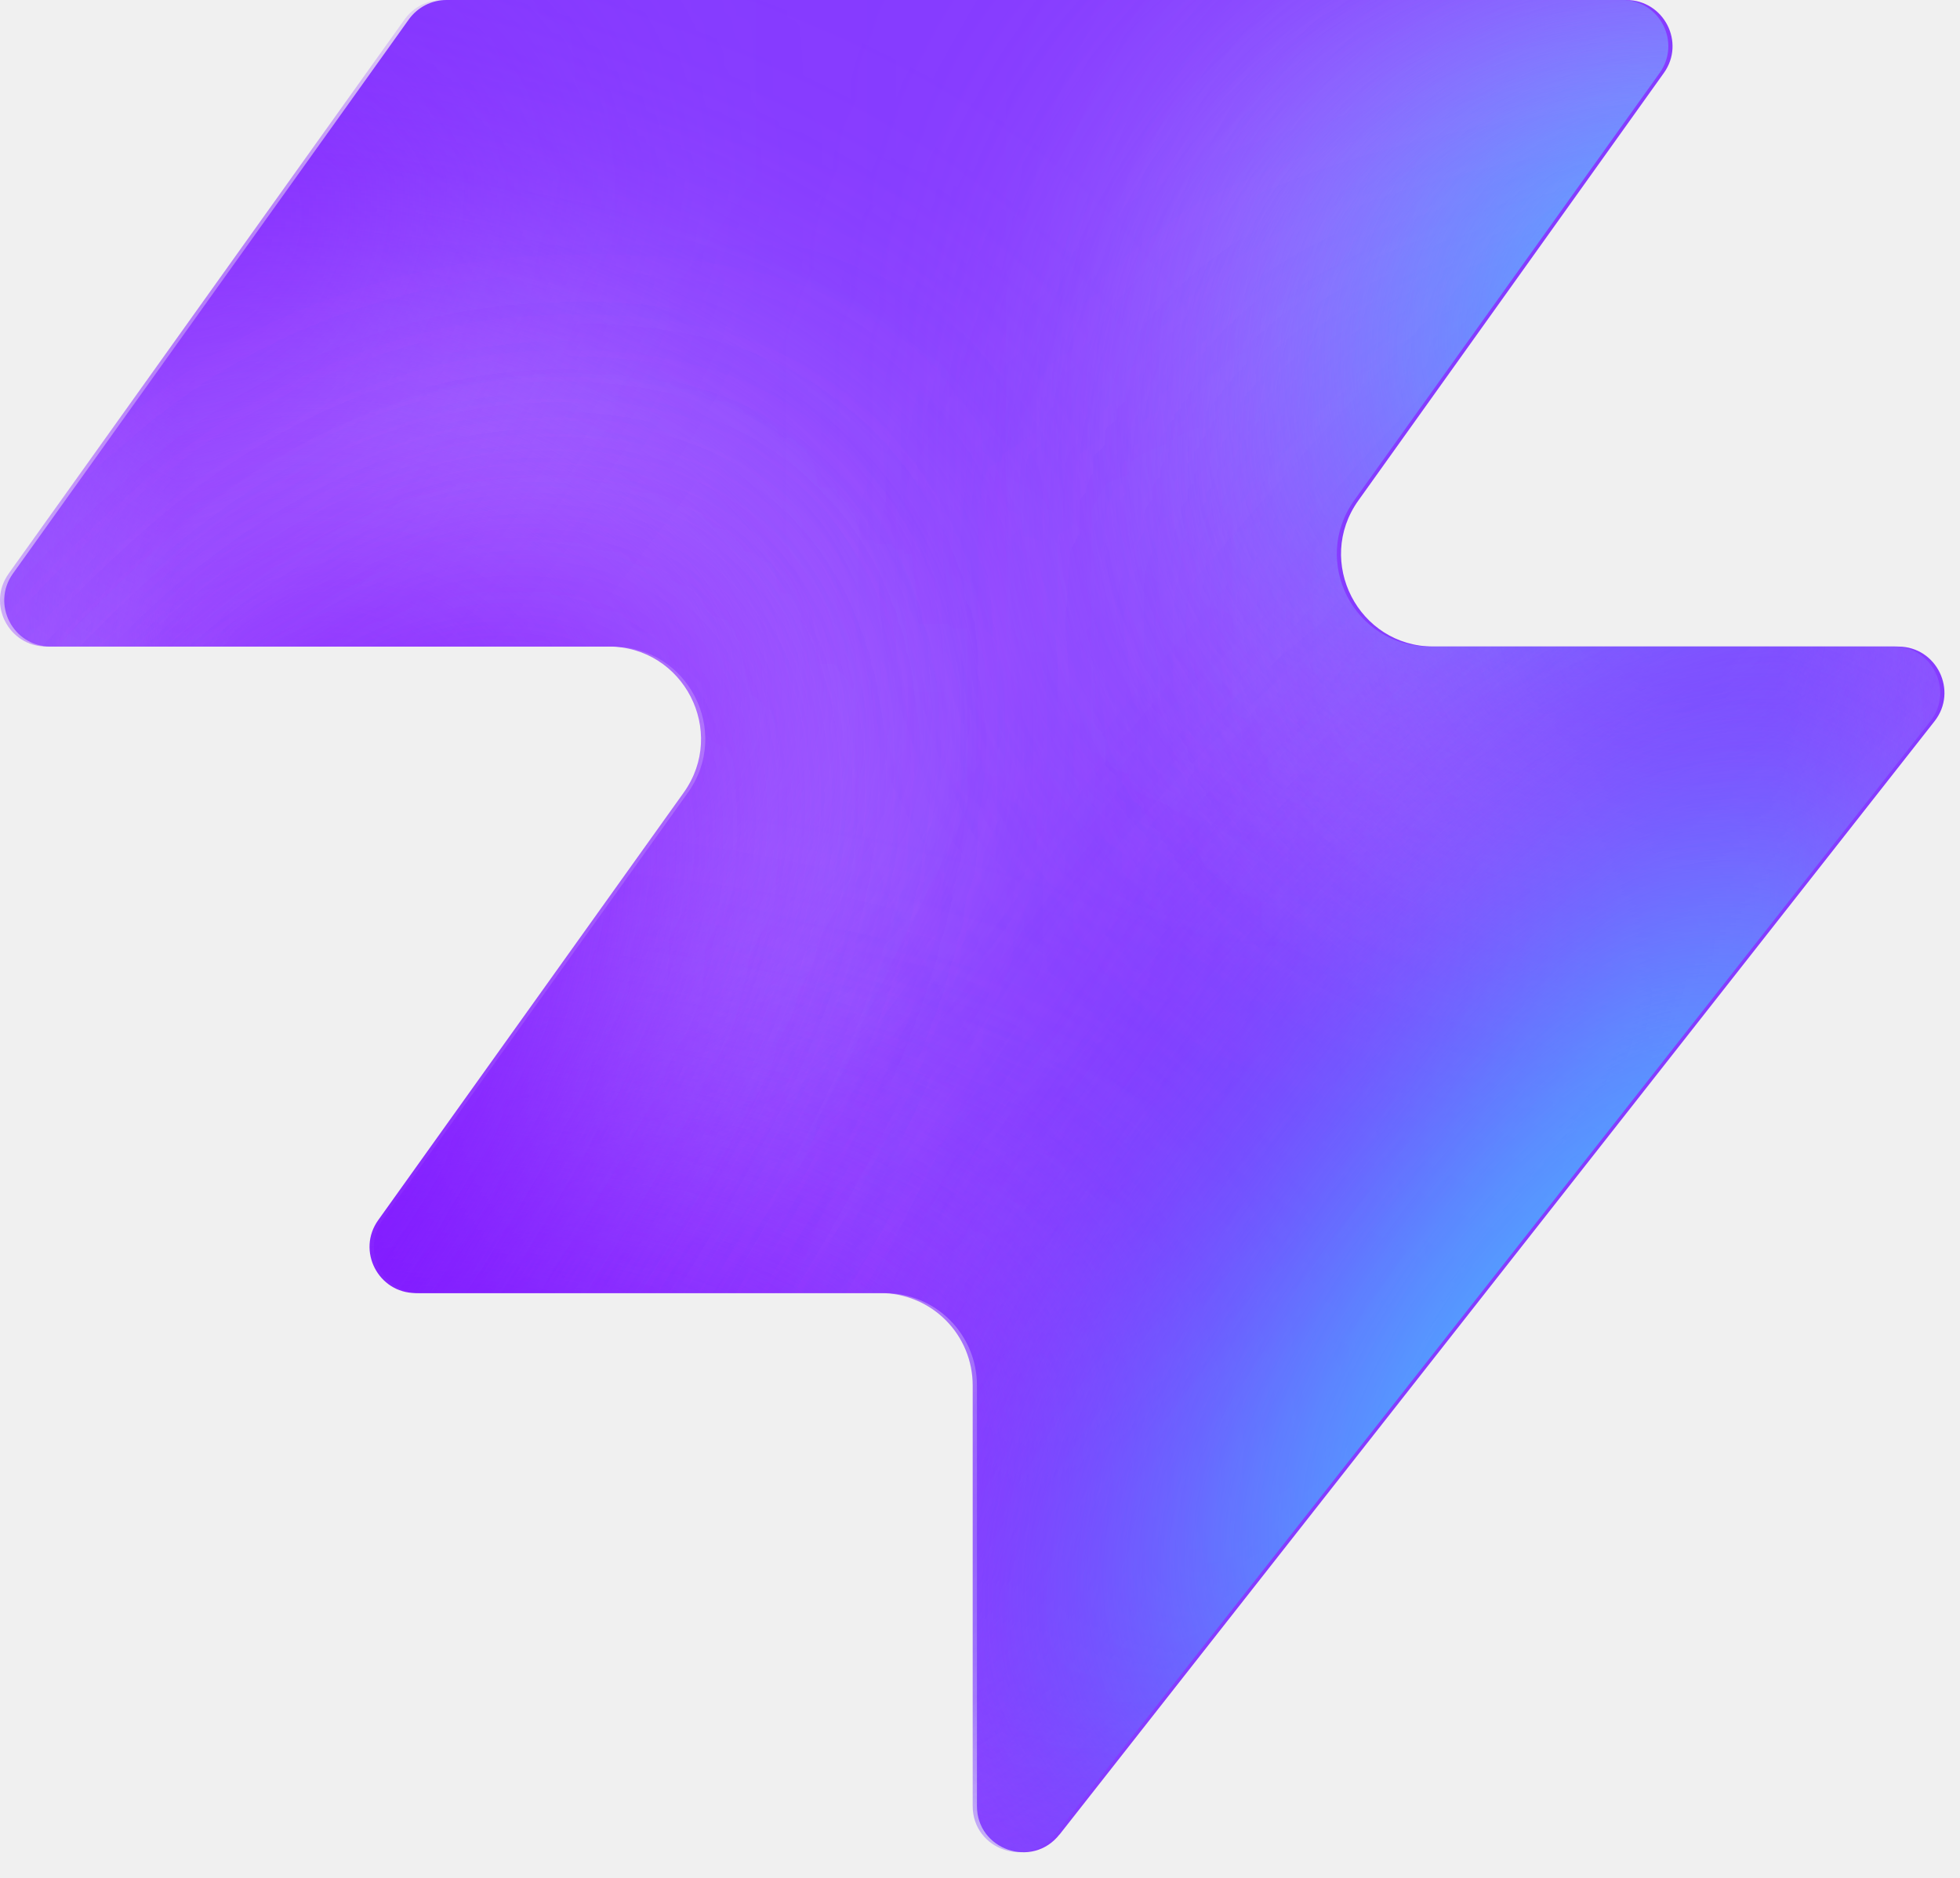
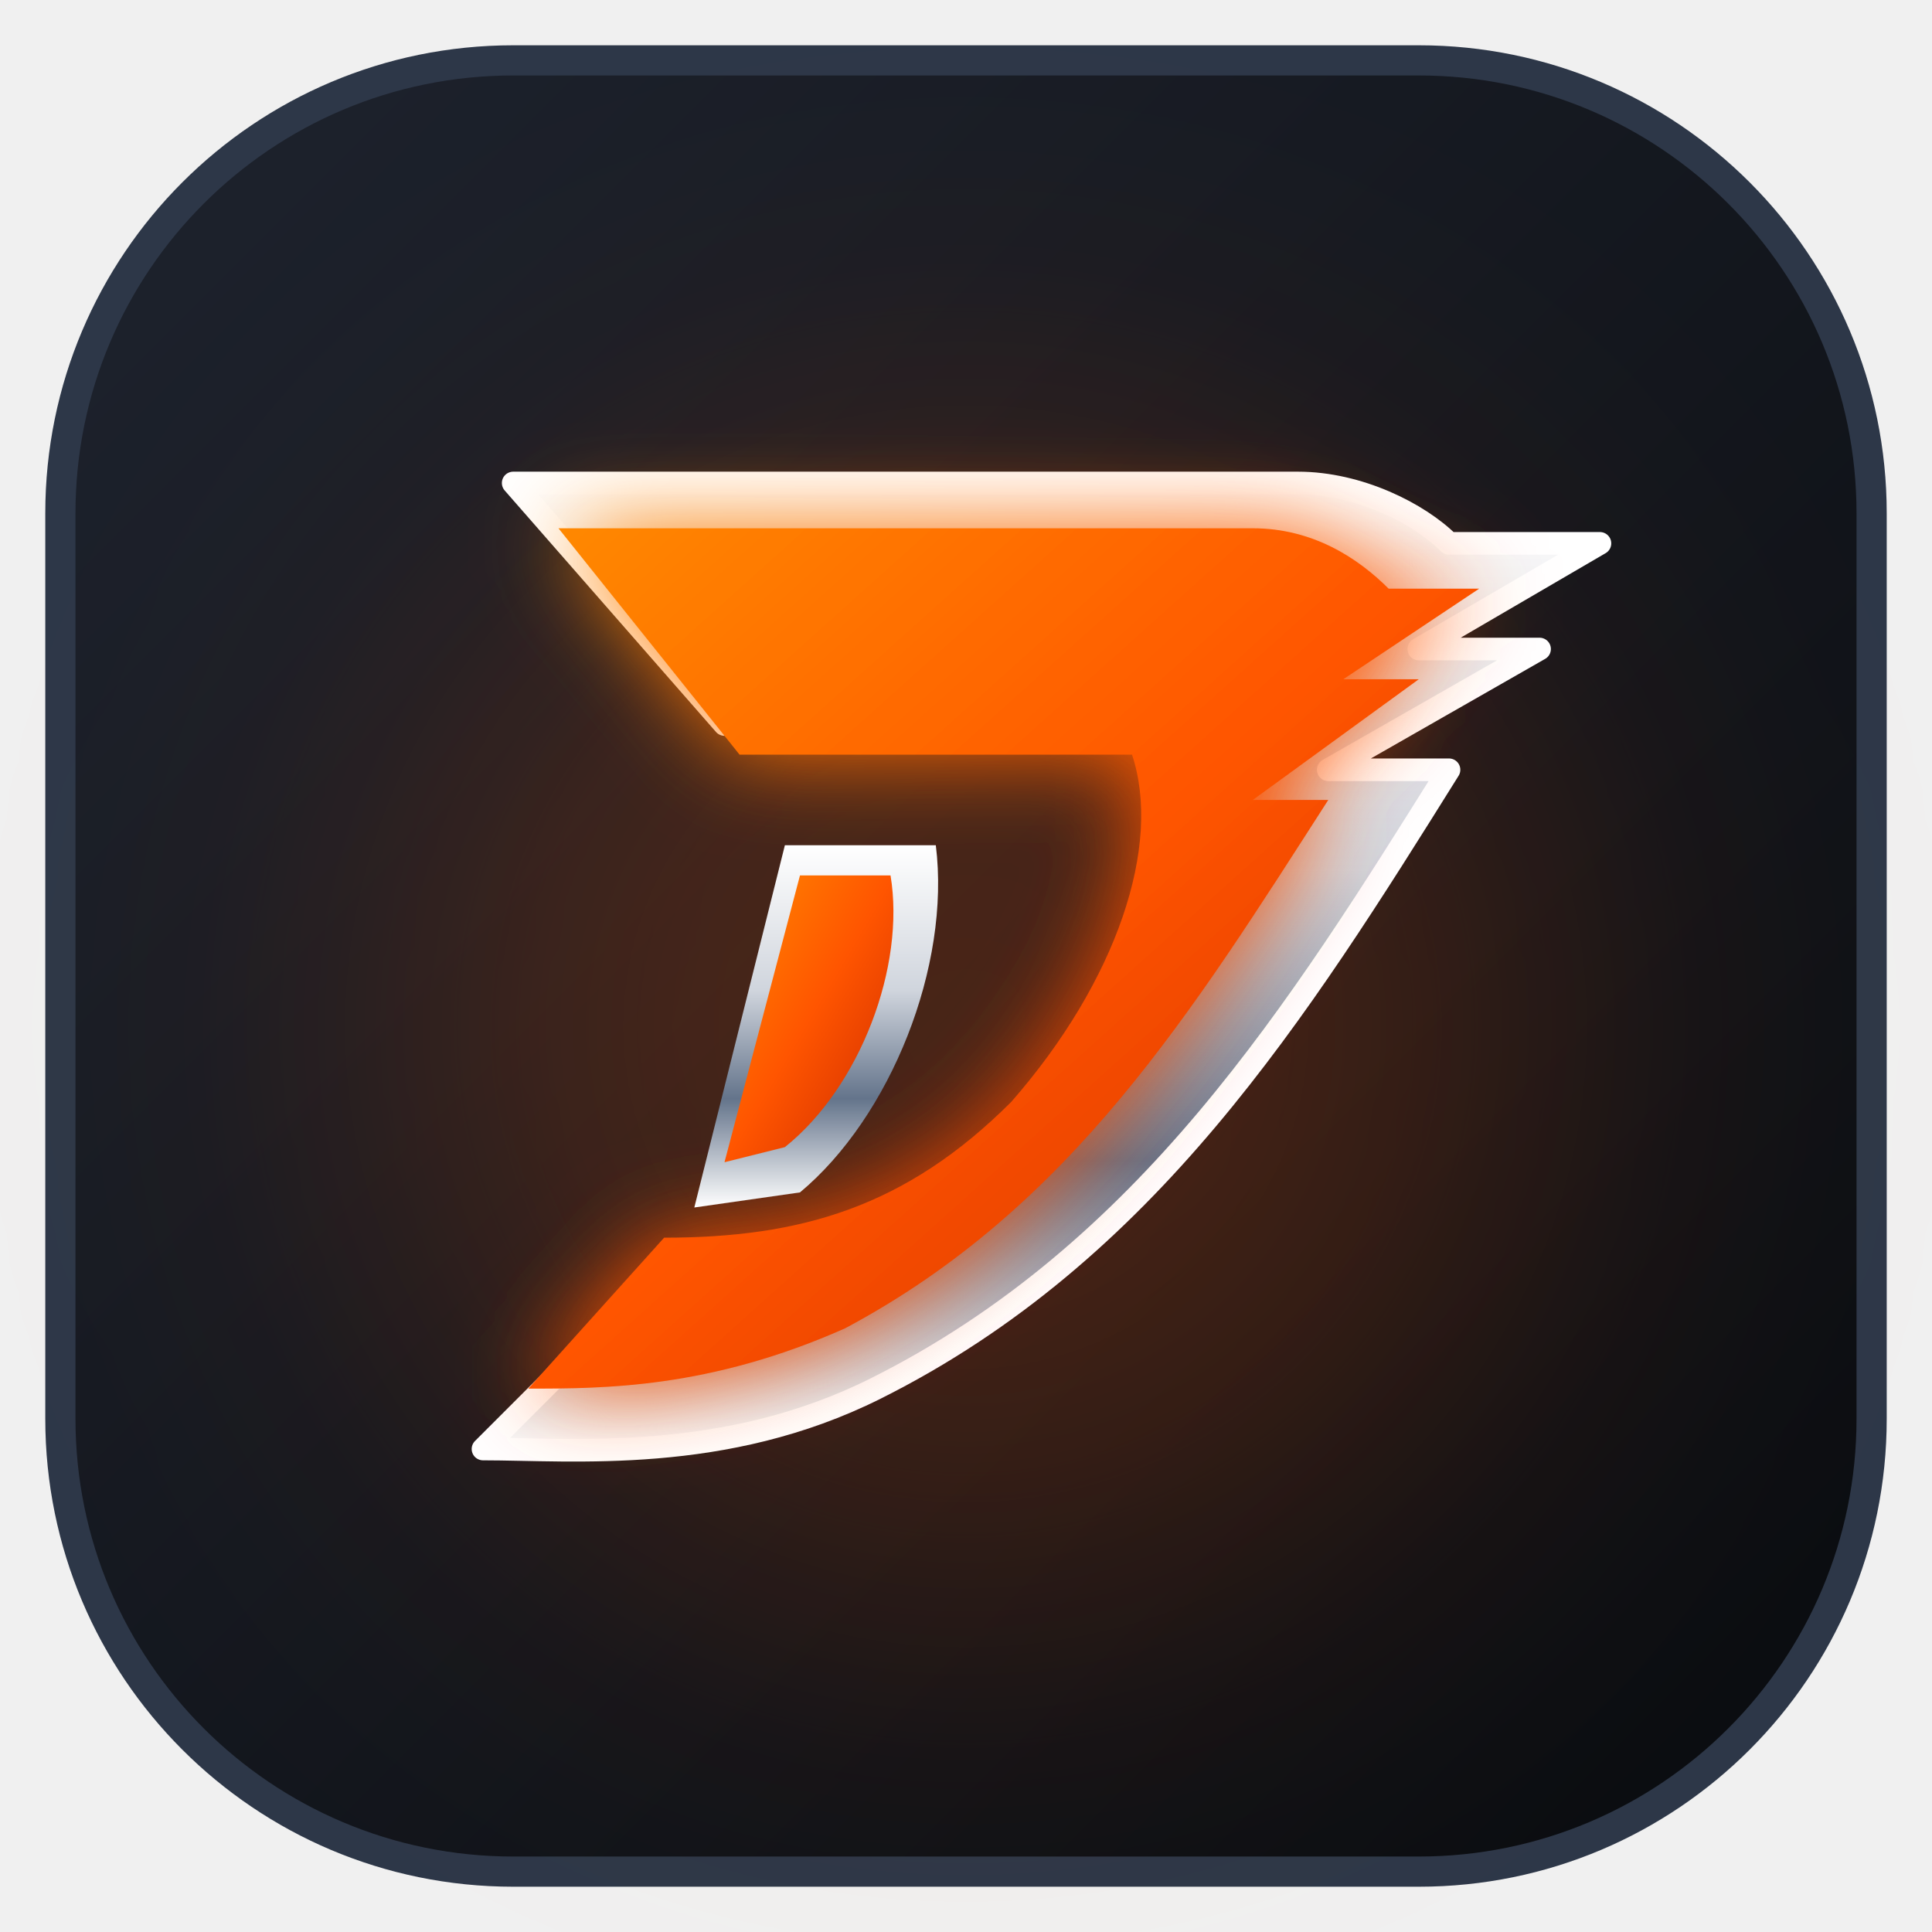
- <svg xmlns="http://www.w3.org/2000/svg" width="48" height="46" fill="none" viewBox="0 0 48 46">
-   <path fill="#863bff" d="M25.946 44.938c-.664.845-2.021.375-2.021-.698V33.937a2.26 2.26 0 0 0-2.262-2.262H10.287c-.92 0-1.456-1.04-.92-1.788l7.48-10.471c1.07-1.497 0-3.578-1.842-3.578H1.237c-.92 0-1.456-1.04-.92-1.788L10.013.474c.214-.297.556-.474.92-.474h28.894c.92 0 1.456 1.04.92 1.788l-7.48 10.471c-1.07 1.498 0 3.579 1.842 3.579h11.377c.943 0 1.473 1.088.89 1.83L25.947 44.94z" style="fill:#863bff;fill:color(display-p3 .525 .23 1);fill-opacity:1" />
-   <mask id="a" width="48" height="46" x="0" y="0" maskUnits="userSpaceOnUse" style="mask-type:alpha">
-     <path fill="#000" d="M25.842 44.938c-.664.844-2.021.375-2.021-.698V33.937a2.26 2.26 0 0 0-2.262-2.262H10.183c-.92 0-1.456-1.04-.92-1.788l7.48-10.471c1.07-1.498 0-3.579-1.842-3.579H1.133c-.92 0-1.456-1.04-.92-1.787L9.91.473c.214-.297.556-.474.92-.474h28.894c.92 0 1.456 1.04.92 1.788l-7.48 10.471c-1.07 1.498 0 3.578 1.842 3.578h11.377c.943 0 1.473 1.088.89 1.832L25.843 44.94z" style="fill:#000;fill-opacity:1" />
-   </mask>
-   <g mask="url(#a)">
-     <g filter="url(#b)">
-       <ellipse cx="5.508" cy="14.704" fill="#ede6ff" rx="5.508" ry="14.704" style="fill:#ede6ff;fill:color(display-p3 .927 .903 1);fill-opacity:1" transform="matrix(.00324 1 1 -.00324 -4.47 31.516)" />
-     </g>
-     <g filter="url(#c)">
-       <ellipse cx="10.399" cy="29.851" fill="#ede6ff" rx="10.399" ry="29.851" style="fill:#ede6ff;fill:color(display-p3 .927 .903 1);fill-opacity:1" transform="matrix(.00324 1 1 -.00324 -39.328 7.883)" />
-     </g>
-     <g filter="url(#d)">
-       <ellipse cx="5.508" cy="30.487" fill="#7e14ff" rx="5.508" ry="30.487" style="fill:#7e14ff;fill:color(display-p3 .492 .077 1);fill-opacity:1" transform="rotate(89.814 -25.913 -14.639)scale(1 -1)" />
-     </g>
-     <g filter="url(#e)">
-       <ellipse cx="5.508" cy="30.599" fill="#7e14ff" rx="5.508" ry="30.599" style="fill:#7e14ff;fill:color(display-p3 .492 .077 1);fill-opacity:1" transform="rotate(89.814 -32.644 -3.334)scale(1 -1)" />
-     </g>
-     <g filter="url(#f)">
-       <ellipse cx="5.508" cy="30.599" fill="#7e14ff" rx="5.508" ry="30.599" style="fill:#7e14ff;fill:color(display-p3 .492 .077 1);fill-opacity:1" transform="matrix(.00324 1 1 -.00324 -34.34 30.47)" />
-     </g>
-     <g filter="url(#g)">
-       <ellipse cx="14.072" cy="22.078" fill="#ede6ff" rx="14.072" ry="22.078" style="fill:#ede6ff;fill:color(display-p3 .927 .903 1);fill-opacity:1" transform="rotate(93.35 24.506 48.493)scale(-1 1)" />
-     </g>
-     <g filter="url(#h)">
-       <ellipse cx="3.47" cy="21.501" fill="#7e14ff" rx="3.47" ry="21.501" style="fill:#7e14ff;fill:color(display-p3 .492 .077 1);fill-opacity:1" transform="rotate(89.009 28.708 47.59)scale(-1 1)" />
-     </g>
-     <g filter="url(#i)">
-       <ellipse cx="3.47" cy="21.501" fill="#7e14ff" rx="3.47" ry="21.501" style="fill:#7e14ff;fill:color(display-p3 .492 .077 1);fill-opacity:1" transform="rotate(89.009 28.708 47.59)scale(-1 1)" />
-     </g>
-     <g filter="url(#j)">
-       <ellipse cx=".387" cy="8.972" fill="#7e14ff" rx="4.407" ry="29.108" style="fill:#7e14ff;fill:color(display-p3 .492 .077 1);fill-opacity:1" transform="rotate(39.51 .387 8.972)" />
-     </g>
-     <g filter="url(#k)">
-       <ellipse cx="47.523" cy="-6.092" fill="#7e14ff" rx="4.407" ry="29.108" style="fill:#7e14ff;fill:color(display-p3 .492 .077 1);fill-opacity:1" transform="rotate(37.892 47.523 -6.092)" />
-     </g>
-     <g filter="url(#l)">
-       <ellipse cx="41.412" cy="6.333" fill="#47bfff" rx="5.971" ry="9.665" style="fill:#47bfff;fill:color(display-p3 .28 .748 1);fill-opacity:1" transform="rotate(37.892 41.412 6.333)" />
-     </g>
-     <g filter="url(#m)">
-       <ellipse cx="-1.879" cy="38.332" fill="#7e14ff" rx="4.407" ry="29.108" style="fill:#7e14ff;fill:color(display-p3 .492 .077 1);fill-opacity:1" transform="rotate(37.892 -1.88 38.332)" />
-     </g>
-     <g filter="url(#n)">
-       <ellipse cx="-1.879" cy="38.332" fill="#7e14ff" rx="4.407" ry="29.108" style="fill:#7e14ff;fill:color(display-p3 .492 .077 1);fill-opacity:1" transform="rotate(37.892 -1.88 38.332)" />
-     </g>
-     <g filter="url(#o)">
-       <ellipse cx="35.651" cy="29.907" fill="#7e14ff" rx="4.407" ry="29.108" style="fill:#7e14ff;fill:color(display-p3 .492 .077 1);fill-opacity:1" transform="rotate(37.892 35.651 29.907)" />
-     </g>
-     <g filter="url(#p)">
-       <ellipse cx="38.418" cy="32.4" fill="#47bfff" rx="5.971" ry="15.297" style="fill:#47bfff;fill:color(display-p3 .28 .748 1);fill-opacity:1" transform="rotate(37.892 38.418 32.4)" />
-     </g>
-   </g>
+ <svg xmlns="http://www.w3.org/2000/svg" viewBox="0 0 128 128" width="128" height="128">
  <defs>
-     <filter id="b" width="60.045" height="41.654" x="-19.77" y="16.149" color-interpolation-filters="sRGB" filterUnits="userSpaceOnUse">
-       <feFlood flood-opacity="0" result="BackgroundImageFix" />
-       <feBlend in="SourceGraphic" in2="BackgroundImageFix" result="shape" />
-       <feGaussianBlur result="effect1_foregroundBlur_2002_17158" stdDeviation="7.659" />
-     </filter>
-     <filter id="c" width="90.34" height="51.437" x="-54.613" y="-7.533" color-interpolation-filters="sRGB" filterUnits="userSpaceOnUse">
-       <feFlood flood-opacity="0" result="BackgroundImageFix" />
-       <feBlend in="SourceGraphic" in2="BackgroundImageFix" result="shape" />
-       <feGaussianBlur result="effect1_foregroundBlur_2002_17158" stdDeviation="7.659" />
-     </filter>
-     <filter id="d" width="79.355" height="29.4" x="-49.64" y="2.03" color-interpolation-filters="sRGB" filterUnits="userSpaceOnUse">
-       <feFlood flood-opacity="0" result="BackgroundImageFix" />
-       <feBlend in="SourceGraphic" in2="BackgroundImageFix" result="shape" />
-       <feGaussianBlur result="effect1_foregroundBlur_2002_17158" stdDeviation="4.596" />
-     </filter>
-     <filter id="e" width="79.579" height="29.4" x="-45.045" y="20.029" color-interpolation-filters="sRGB" filterUnits="userSpaceOnUse">
-       <feFlood flood-opacity="0" result="BackgroundImageFix" />
-       <feBlend in="SourceGraphic" in2="BackgroundImageFix" result="shape" />
-       <feGaussianBlur result="effect1_foregroundBlur_2002_17158" stdDeviation="4.596" />
-     </filter>
-     <filter id="f" width="79.579" height="29.4" x="-43.513" y="21.178" color-interpolation-filters="sRGB" filterUnits="userSpaceOnUse">
-       <feFlood flood-opacity="0" result="BackgroundImageFix" />
-       <feBlend in="SourceGraphic" in2="BackgroundImageFix" result="shape" />
-       <feGaussianBlur result="effect1_foregroundBlur_2002_17158" stdDeviation="4.596" />
-     </filter>
-     <filter id="g" width="74.749" height="58.852" x="15.756" y="-17.901" color-interpolation-filters="sRGB" filterUnits="userSpaceOnUse">
-       <feFlood flood-opacity="0" result="BackgroundImageFix" />
-       <feBlend in="SourceGraphic" in2="BackgroundImageFix" result="shape" />
-       <feGaussianBlur result="effect1_foregroundBlur_2002_17158" stdDeviation="7.659" />
-     </filter>
-     <filter id="h" width="61.377" height="25.362" x="23.548" y="2.284" color-interpolation-filters="sRGB" filterUnits="userSpaceOnUse">
-       <feFlood flood-opacity="0" result="BackgroundImageFix" />
-       <feBlend in="SourceGraphic" in2="BackgroundImageFix" result="shape" />
-       <feGaussianBlur result="effect1_foregroundBlur_2002_17158" stdDeviation="4.596" />
-     </filter>
-     <filter id="i" width="61.377" height="25.362" x="23.548" y="2.284" color-interpolation-filters="sRGB" filterUnits="userSpaceOnUse">
-       <feFlood flood-opacity="0" result="BackgroundImageFix" />
-       <feBlend in="SourceGraphic" in2="BackgroundImageFix" result="shape" />
-       <feGaussianBlur result="effect1_foregroundBlur_2002_17158" stdDeviation="4.596" />
-     </filter>
-     <filter id="j" width="56.045" height="63.649" x="-27.636" y="-22.853" color-interpolation-filters="sRGB" filterUnits="userSpaceOnUse">
-       <feFlood flood-opacity="0" result="BackgroundImageFix" />
-       <feBlend in="SourceGraphic" in2="BackgroundImageFix" result="shape" />
-       <feGaussianBlur result="effect1_foregroundBlur_2002_17158" stdDeviation="4.596" />
-     </filter>
-     <filter id="k" width="54.814" height="64.646" x="20.116" y="-38.415" color-interpolation-filters="sRGB" filterUnits="userSpaceOnUse">
-       <feFlood flood-opacity="0" result="BackgroundImageFix" />
-       <feBlend in="SourceGraphic" in2="BackgroundImageFix" result="shape" />
-       <feGaussianBlur result="effect1_foregroundBlur_2002_17158" stdDeviation="4.596" />
-     </filter>
-     <filter id="l" width="33.541" height="35.313" x="24.641" y="-11.323" color-interpolation-filters="sRGB" filterUnits="userSpaceOnUse">
-       <feFlood flood-opacity="0" result="BackgroundImageFix" />
-       <feBlend in="SourceGraphic" in2="BackgroundImageFix" result="shape" />
-       <feGaussianBlur result="effect1_foregroundBlur_2002_17158" stdDeviation="4.596" />
-     </filter>
-     <filter id="m" width="54.814" height="64.646" x="-29.286" y="6.009" color-interpolation-filters="sRGB" filterUnits="userSpaceOnUse">
-       <feFlood flood-opacity="0" result="BackgroundImageFix" />
-       <feBlend in="SourceGraphic" in2="BackgroundImageFix" result="shape" />
-       <feGaussianBlur result="effect1_foregroundBlur_2002_17158" stdDeviation="4.596" />
-     </filter>
-     <filter id="n" width="54.814" height="64.646" x="-29.286" y="6.009" color-interpolation-filters="sRGB" filterUnits="userSpaceOnUse">
-       <feFlood flood-opacity="0" result="BackgroundImageFix" />
-       <feBlend in="SourceGraphic" in2="BackgroundImageFix" result="shape" />
-       <feGaussianBlur result="effect1_foregroundBlur_2002_17158" stdDeviation="4.596" />
-     </filter>
-     <filter id="o" width="54.814" height="64.646" x="8.244" y="-2.416" color-interpolation-filters="sRGB" filterUnits="userSpaceOnUse">
-       <feFlood flood-opacity="0" result="BackgroundImageFix" />
-       <feBlend in="SourceGraphic" in2="BackgroundImageFix" result="shape" />
-       <feGaussianBlur result="effect1_foregroundBlur_2002_17158" stdDeviation="4.596" />
-     </filter>
-     <filter id="p" width="39.409" height="43.623" x="18.713" y="10.588" color-interpolation-filters="sRGB" filterUnits="userSpaceOnUse">
-       <feFlood flood-opacity="0" result="BackgroundImageFix" />
-       <feBlend in="SourceGraphic" in2="BackgroundImageFix" result="shape" />
-       <feGaussianBlur result="effect1_foregroundBlur_2002_17158" stdDeviation="4.596" />
+     <linearGradient id="bgGrad" x1="0%" y1="0%" x2="100%" y2="100%">
+       <stop offset="0%" stop-color="#1E232E" />
+       <stop offset="100%" stop-color="#090B0E" />
+     </linearGradient>
+     <linearGradient id="orangeGrad" x1="0%" y1="0%" x2="100%" y2="100%">
+       <stop offset="0%" stop-color="#FF8A00" />
+       <stop offset="50%" stop-color="#FF5500" />
+       <stop offset="100%" stop-color="#CC2900" />
+     </linearGradient>
+     <linearGradient id="chromeGrad" x1="0%" y1="0%" x2="0%" y2="100%">
+       <stop offset="0%" stop-color="#FFFFFF" />
+       <stop offset="40%" stop-color="#D0D5DD" />
+       <stop offset="70%" stop-color="#64748B" />
+       <stop offset="100%" stop-color="#FFFFFF" />
+     </linearGradient>
+     <filter id="neonGlow" x="-20%" y="-20%" width="140%" height="140%">
+       <feGaussianBlur stdDeviation="3" result="blur" />
+       <feMerge>
+         <feMergeNode in="blur" />
+         <feMergeNode in="SourceGraphic" />
+       </feMerge>
    </filter>
  </defs>
+   <rect x="4" y="4" width="120" height="120" rx="30" fill="url(#bgGrad)" stroke="#2D3748" stroke-width="2" />
+   <circle cx="64" cy="68" r="38" fill="#FF5500" opacity="0.22" filter="blur(14px)" />
+   <path d="M 34 32 L 86 32 C 90 32 94 34 96 36 L 106 36 L 94 43 L 102 43 L 88 51 L 96 51 C 86 67 76 83 58 92 C 48 97 38 96 32 96 L 44 84 C 54 84 62 82 70 74 C 78 66 82 56 80 48 L 48 48 L 34 32 Z" fill="url(#chromeGrad)" stroke="#FFFFFF" stroke-width="1.5" stroke-linejoin="round" />
+   <path d="M 37 35 L 83 35 C 87 35 90 37 92 39 L 98 39 L 89 45 L 94 45 L 83 53 L 88 53 C 79 67 71 80 56 88 C 47 92 40 92 35 92 L 44 82 C 53 82 60 80 67 73 C 74 65 77 56 75 50 L 49 50 L 37 35 Z" fill="url(#orangeGrad)" filter="url(#neonGlow)" />
+   <path d="M 46 80 L 52 56 L 62 56 C 63 64 59 74 53 79 Z" fill="url(#chromeGrad)" />
+   <path d="M 48 77 L 53 58 L 59 58 C 60 64 57 72 52 76 Z" fill="url(#orangeGrad)" />
</svg>
